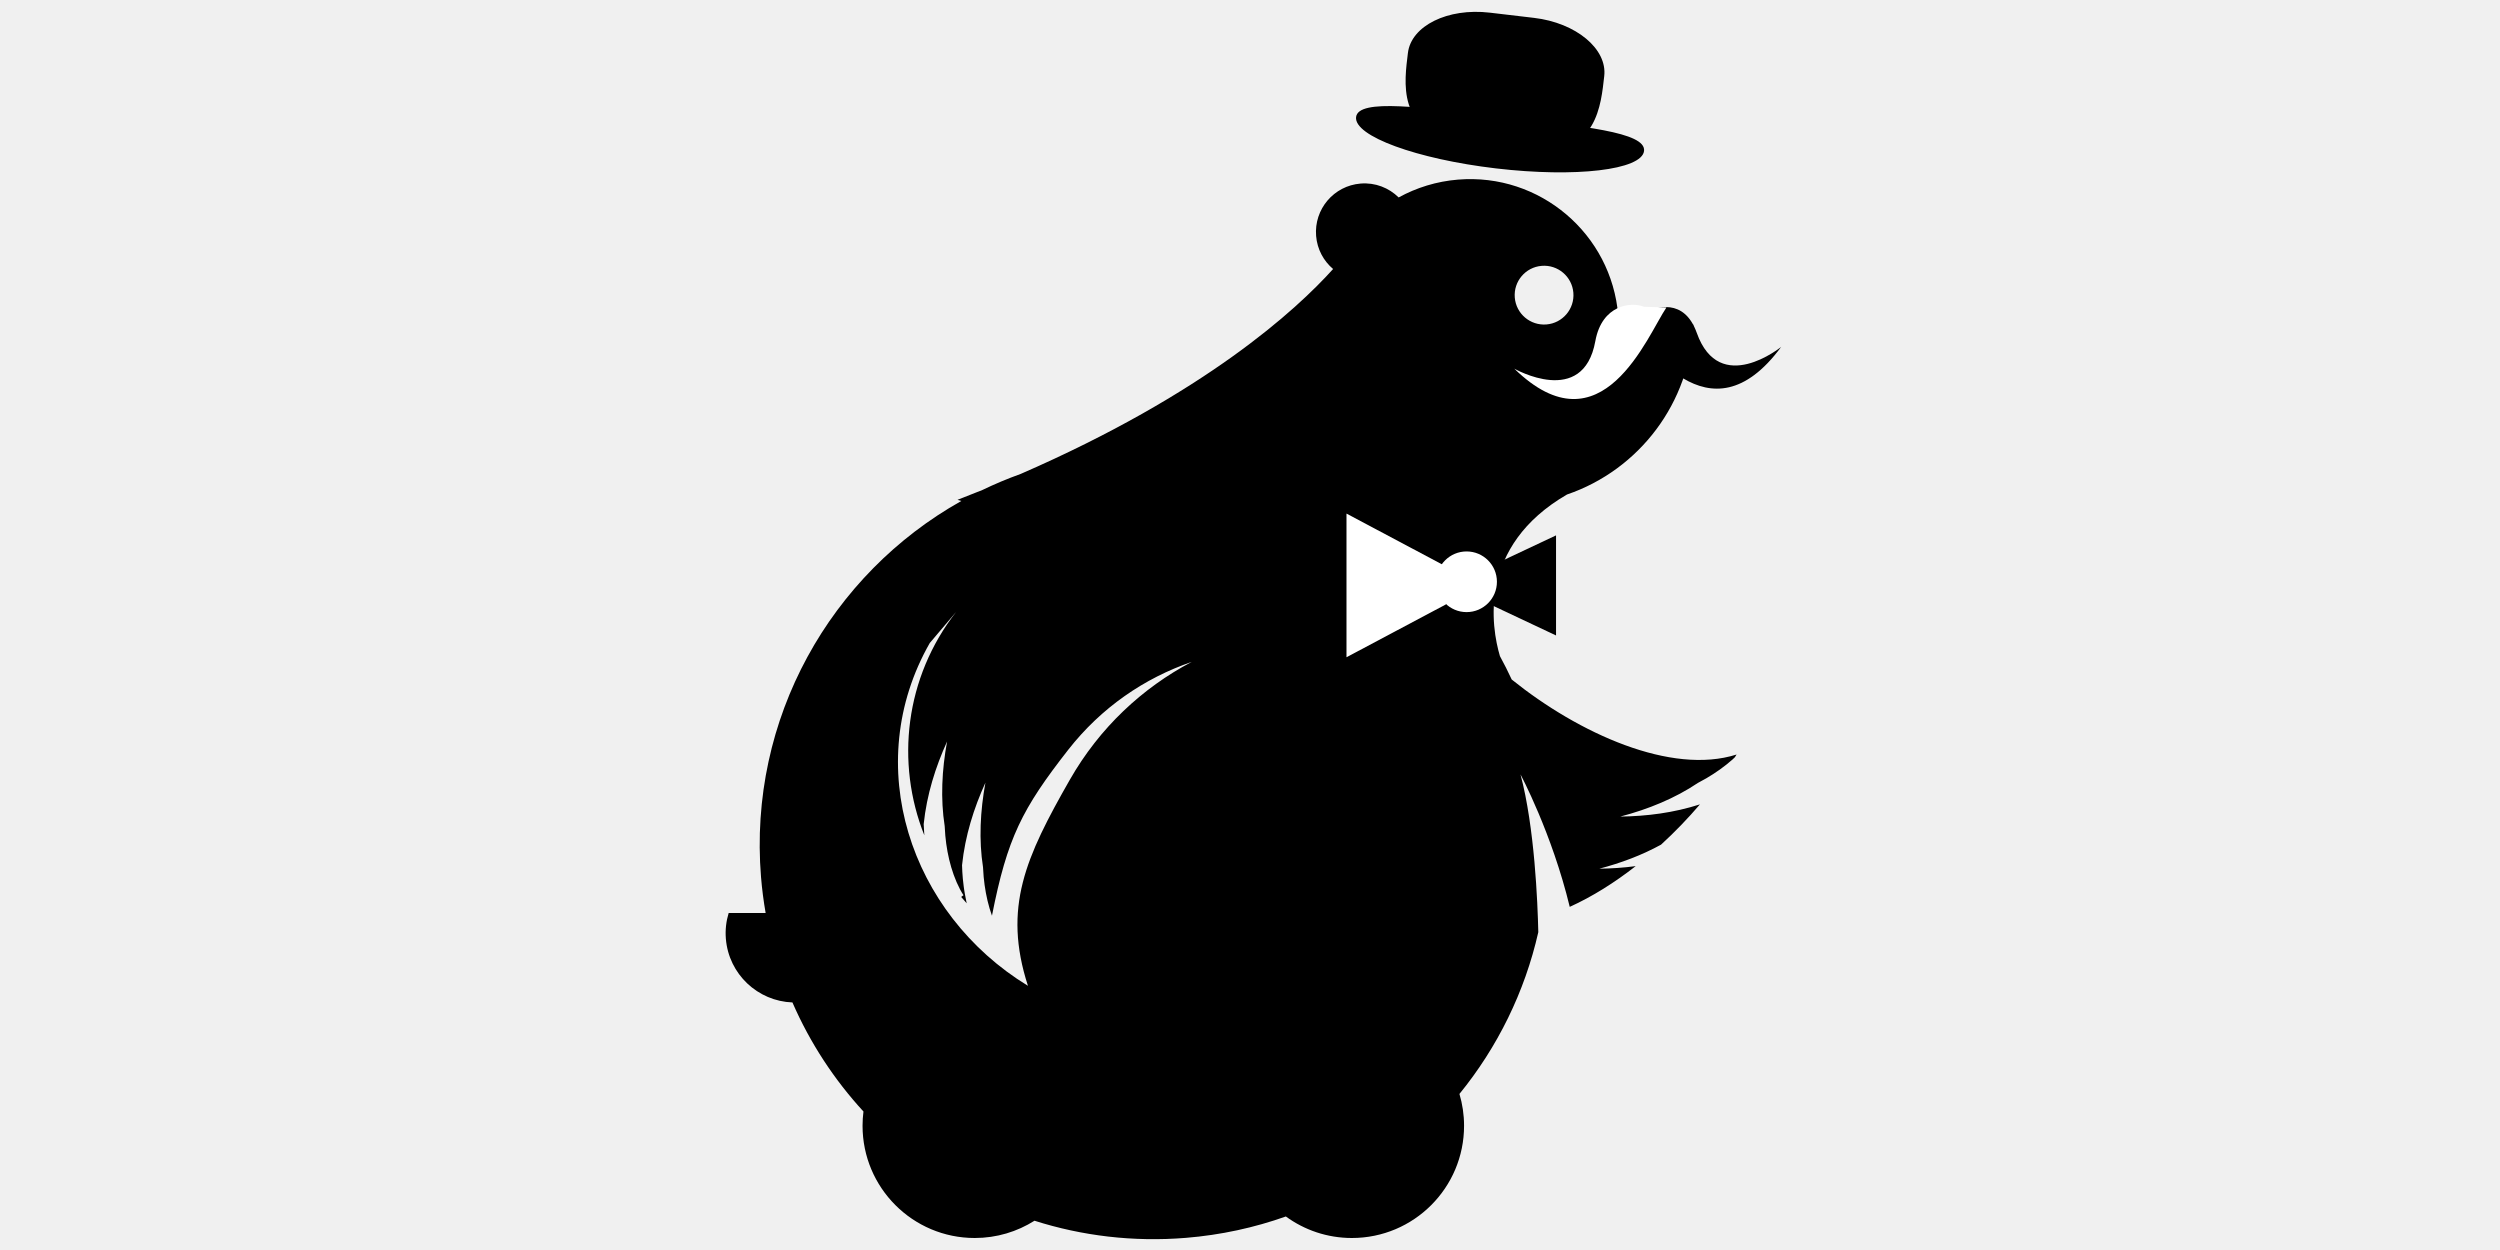
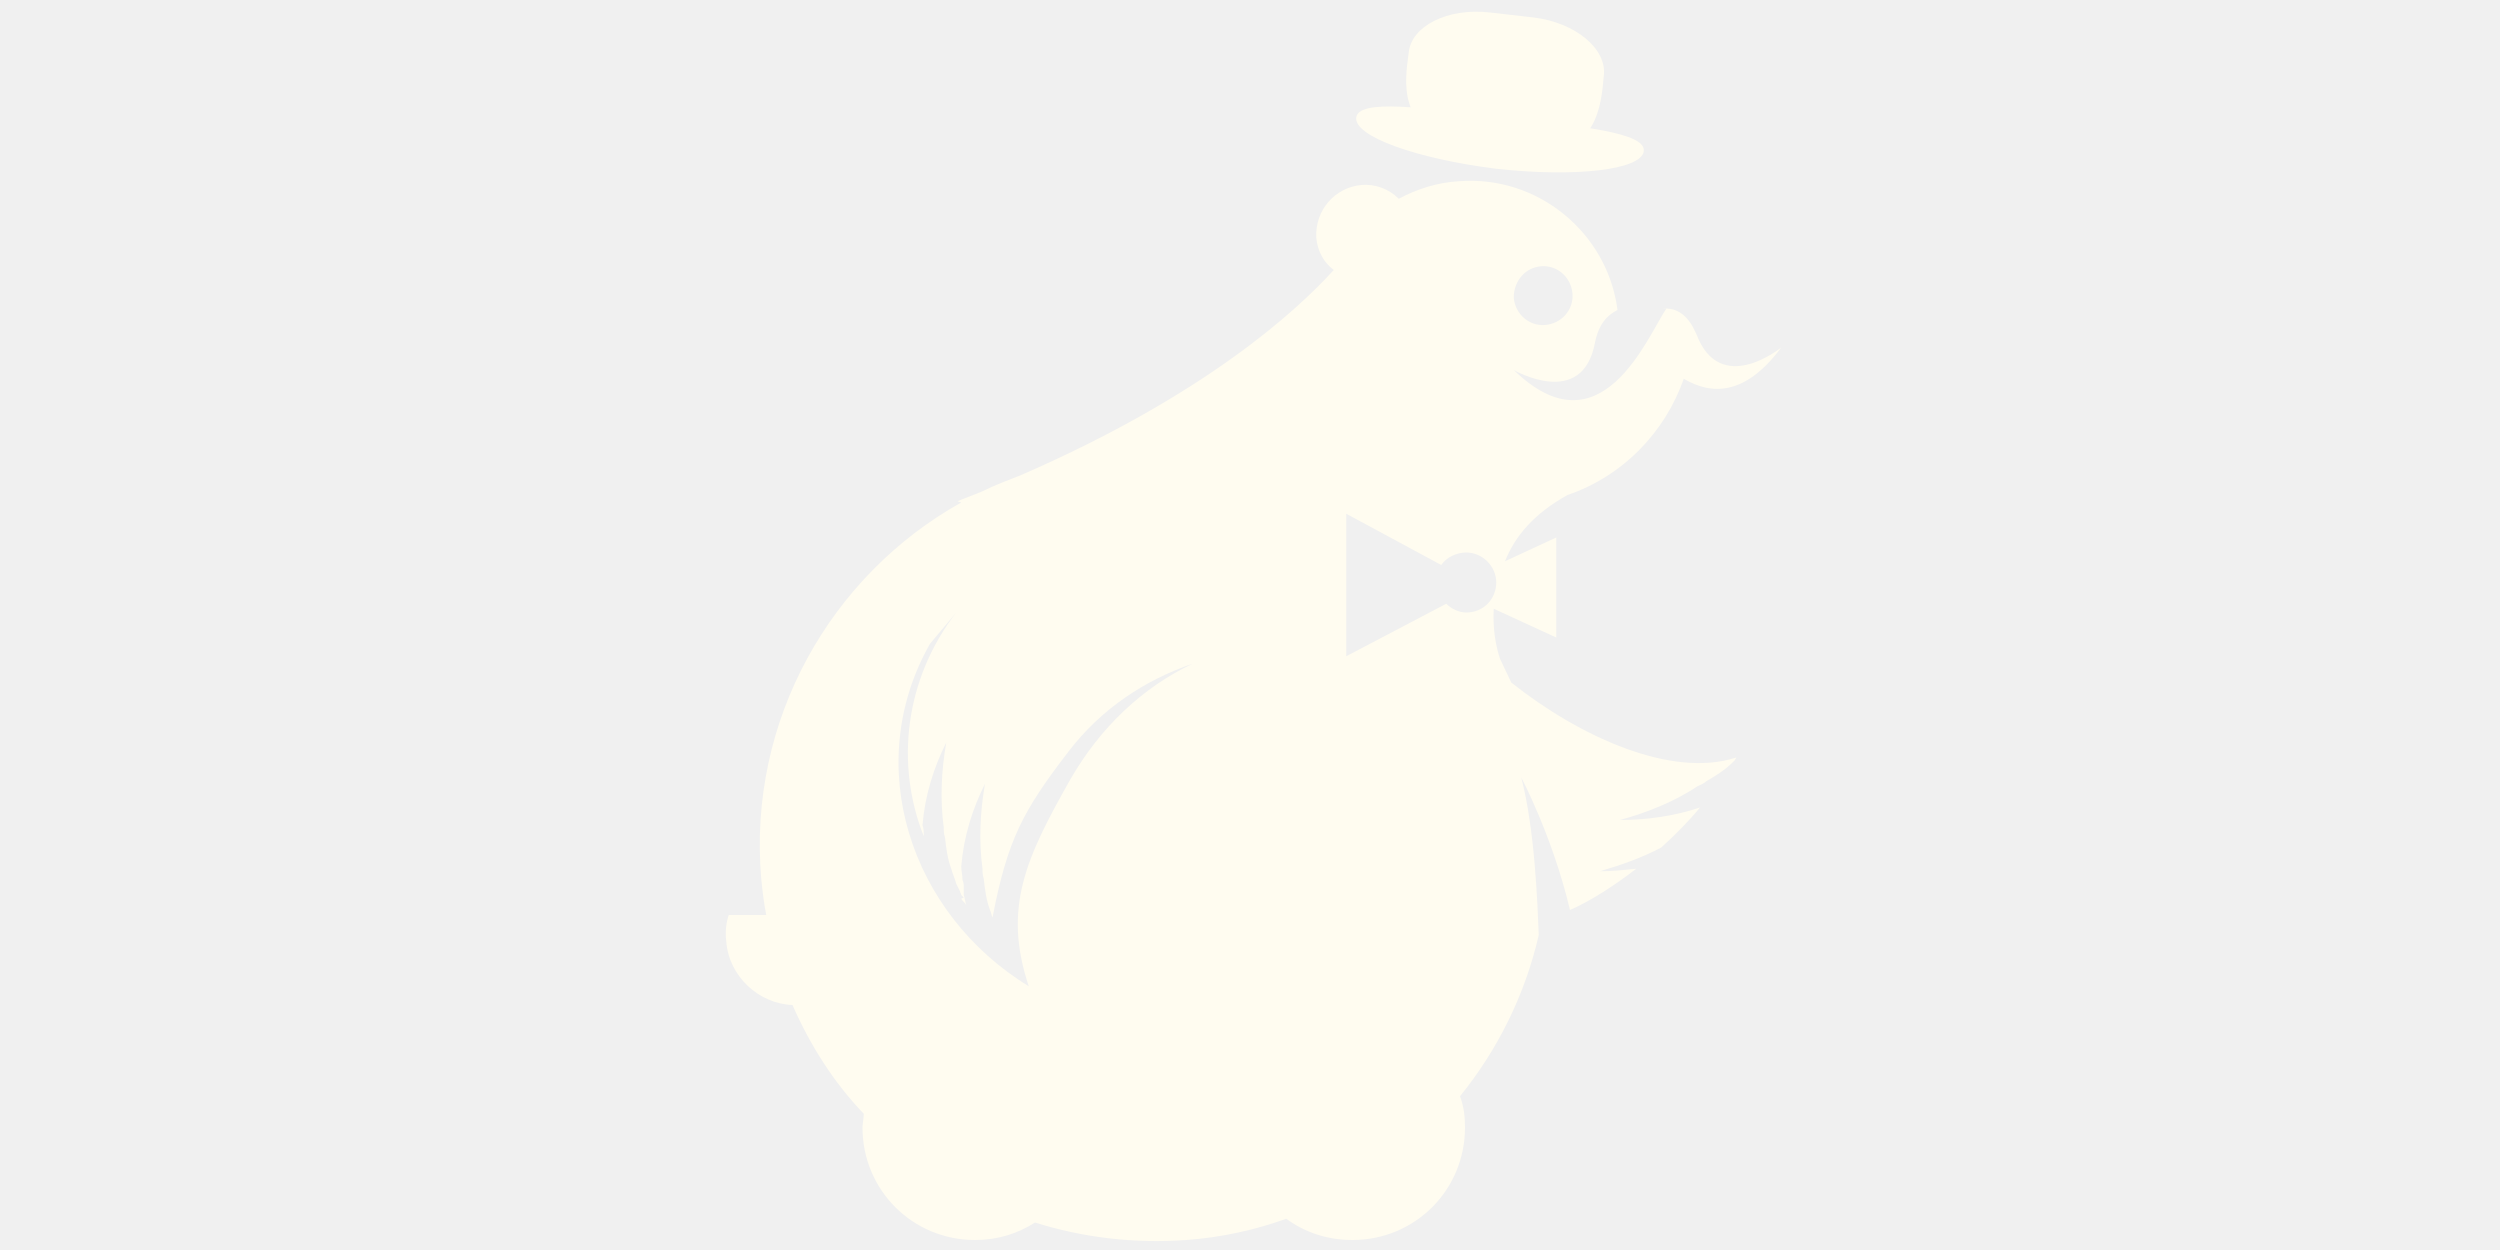
- <svg xmlns="http://www.w3.org/2000/svg" version="1.1" id="Layer_1" x="0px" y="0px" width="200px" height="100px" viewBox="0 0 200 100" enable-background="new 0 0 200 100" xml:space="preserve">
-   <path d="M120.936,54.36c-0.293-0.637-0.609-1.26-0.943-1.873c-0.683-2.319-1.781-8.778,5.366-12.926  c5.785-1.976,9.878-7.359,10.106-13.592l-5.969,0.488c0.008-0.4-0.004-0.802-0.037-1.208c-0.535-6.545-6.271-11.416-12.816-10.881  c-1.723,0.141-3.328,0.646-4.751,1.427c-0.778-0.768-1.871-1.207-3.046-1.11c-2.139,0.174-3.732,2.05-3.557,4.189  c0.086,1.07,0.6,2.004,1.359,2.647c-2.955,3.283-10.261,9.981-24.999,16.396c-1.049,0.376-2.069,0.805-3.061,1.284  c-0.65,0.262-1.311,0.524-1.987,0.785l0.304,0.093c-10.428,5.845-17.061,17.394-16.023,30.088c0.08,0.974,0.204,1.931,0.369,2.874  h-2.958c-0.197,0.648-0.283,1.344-0.224,2.063c0.232,2.833,2.553,4.99,5.325,5.091c1.41,3.237,3.342,6.179,5.683,8.726  c-0.047,0.373-0.073,0.754-0.073,1.141c0,4.959,4.018,8.978,8.975,8.978c1.758,0,3.397-0.508,4.781-1.382  c3.801,1.21,7.896,1.715,12.117,1.37c2.792-0.228,5.469-0.815,7.991-1.71c1.482,1.082,3.307,1.722,5.283,1.722  c4.957,0,8.974-4.019,8.974-8.978c0-0.885-0.13-1.74-0.369-2.547c3.034-3.725,5.223-8.143,6.308-12.943  c-0.053-2.397-0.297-8.391-1.423-12.617c0,0,2.514,4.696,3.938,10.594c1.821-0.825,3.605-1.953,5.277-3.259  c-0.973,0.128-1.946,0.194-2.912,0.205c1.738-0.454,3.417-1.087,4.94-1.923c1.118-1.023,2.165-2.113,3.112-3.223  c-2.109,0.678-4.261,0.951-6.373,0.977c2.237-0.586,4.381-1.461,6.214-2.695c0.229-0.119,0.455-0.243,0.677-0.373  c0.746-0.436,1.45-0.936,2.087-1.498c0.063-0.059,0.124-0.117,0.185-0.176c0.047-0.074,0.096-0.148,0.141-0.222  C133.707,62.024,126.308,58.685,120.936,54.36z M123.334,21.268c1.294-0.107,2.43,0.858,2.535,2.151  c0.105,1.295-0.857,2.431-2.152,2.537c-1.295,0.105-2.43-0.858-2.535-2.154C121.077,22.509,122.039,21.374,123.334,21.268z   M85.582,62.388c-3.525,6.178-5.375,10.206-3.347,16.477c-9.482-5.783-13.394-17.713-7.853-27.424l2.119-2.5  c-4.117,5.265-4.859,12.089-2.555,17.882c-0.024-0.298-0.042-0.596-0.051-0.894c0.244-2.356,0.944-4.563,1.871-6.608  c-0.417,2.272-0.532,4.585-0.191,6.77c0.01,0.258,0.027,0.515,0.051,0.771c0.079,0.859,0.233,1.709,0.474,2.525  c0.121,0.407,0.264,0.809,0.43,1.191c0.083,0.191,0.172,0.378,0.267,0.559c0.047,0.091,0.097,0.178,0.147,0.263l0.075,0.122  l0.062,0.093l-0.187,0.14c0.145,0.172,0.289,0.342,0.441,0.508c-0.059-0.265-0.111-0.531-0.155-0.798  c-0.017-0.099-0.032-0.194-0.047-0.292c-0.013-0.088-0.026-0.176-0.037-0.265c-0.026-0.2-0.05-0.401-0.069-0.604  c-0.033-0.36-0.054-0.723-0.064-1.086c0.244-2.355,0.943-4.563,1.871-6.607c-0.417,2.273-0.533,4.584-0.192,6.769  c0.011,0.258,0.027,0.516,0.051,0.771c0.08,0.86,0.234,1.71,0.474,2.525c0.058,0.196,0.122,0.392,0.19,0.581  c1.226-6.225,2.403-8.544,6.101-13.275c2.645-3.38,6.104-5.738,9.881-7.032C91.386,55.029,87.959,58.222,85.582,62.388z" />
-   <path d="M131.542,25.081c0.917-0.573,3.2-1.261,4.2,1.549c1.826,5.132,6.756,1.117,6.756,1.117  c-5.811,7.874-10.857-0.363-12.721-2.324" />
-   <path fill="#FFFFFF" d="M131.52,24.543c-1-0.417-3.363-0.186-3.894,2.75c-0.97,5.359-6.485,2.198-6.485,2.198  c7.012,6.827,10.652-2.66,12.176-4.896" />
-   <path d="M131.524,12.077c-0.18,1.52-5.481,2.144-11.842,1.396c-6.362-0.75-11.374-2.588-11.196-4.107  c0.18-1.517,5.32-0.769,11.682-0.02C126.529,10.094,131.703,10.559,131.524,12.077z" />
-   <path d="M128.338,6.093c0.258-2.18-2.258-4.269-5.615-4.663l-3.545-0.418c-3.359-0.395-6.289,1.052-6.546,3.233l0,0  c-0.257,2.18-0.985,6.426,4.303,7.047l5.584,0.656C127.803,12.571,128.084,8.272,128.338,6.093L128.338,6.093z" />
-   <polygon fill="#FFFFFF" points="115.678,48.349 107.719,52.58 107.719,41.087 115.678,45.317 " />
-   <polygon points="119.203,48.349 124.483,50.837 124.483,42.83 119.203,45.317 " />
-   <circle fill="#FFFFFF" cx="117.327" cy="46.542" r="2.427" />
+ <svg xmlns="http://www.w3.org/2000/svg" version="1.1" id="Layer_1" x="0px" y="0px" viewBox="0 0 200 100" style="enable-background:new 0 0 200 100;" xml:space="preserve">
+   <style type="text/css">
+ 	.st0{fill:#FFFCF0;}
+ </style>
+   <path class="st0" d="M131.5,12.1c-0.2,1.5-5.5,2.1-11.8,1.4c-6.4-0.8-11.4-2.6-11.2-4.1c0.2-1.5,5.3-0.8,11.7,0  C126.5,10.1,131.7,10.6,131.5,12.1z" />
+   <path class="st0" d="M128.3,6.1c0.3-2.2-2.3-4.3-5.6-4.7L119.2,1c-3.4-0.4-6.3,1.1-6.5,3.2l0,0c-0.3,2.2-1,6.4,4.3,7l5.6,0.7  C127.8,12.6,128.1,8.3,128.3,6.1L128.3,6.1z" />
+   <path class="st0" d="M125.4,39.6c4.4-1.5,7.8-5,9.3-9.3c2.2,1.3,4.9,1.4,7.8-2.5c0,0-4.9,4-6.8-1.1c-0.1-0.2-0.2-0.4-0.3-0.6  c0,0,0,0,0,0l0,0c-0.7-1.2-1.6-1.5-2.4-1.4l0.3,0c-1.5,2.2-5.2,11.7-12.2,4.9c0,0,5.5,3.2,6.5-2.2c0.3-1.5,1-2.2,1.8-2.6  c-0.8-6.2-6.4-10.8-12.7-10.3c-1.7,0.1-3.3,0.6-4.8,1.4c-0.8-0.8-1.9-1.2-3-1.1c-2.1,0.2-3.7,2-3.6,4.2c0.1,1.1,0.6,2,1.4,2.6  c-3,3.3-10.3,10-25,16.4c-1,0.4-2.1,0.8-3.1,1.3c-0.7,0.3-1.3,0.5-2,0.8l0.3,0.1c-10.4,5.8-17.1,17.4-16,30.1c0.1,1,0.2,1.9,0.4,2.9  h-3c-0.2,0.6-0.3,1.3-0.2,2.1c0.2,2.8,2.6,5,5.3,5.1c1.4,3.2,3.3,6.2,5.7,8.7c0,0.4-0.1,0.8-0.1,1.1c0,5,4,9,9,9  c1.8,0,3.4-0.5,4.8-1.4c3.8,1.2,7.9,1.7,12.1,1.4c2.8-0.2,5.5-0.8,8-1.7c1.5,1.1,3.3,1.7,5.3,1.7c5,0,9-4,9-9c0-0.9-0.1-1.7-0.4-2.5  c3-3.7,5.2-8.1,6.3-12.9c-0.1-2.4-0.3-8.4-1.4-12.6c0,0,2.5,4.7,3.9,10.6c1.8-0.8,3.6-2,5.3-3.3c-1,0.1-1.9,0.2-2.9,0.2  c1.7-0.5,3.4-1.1,4.9-1.9c1.1-1,2.2-2.1,3.1-3.2c-2.1,0.7-4.3,1-6.4,1c2.2-0.6,4.4-1.5,6.2-2.7c0.2-0.1,0.5-0.2,0.7-0.4  c0.7-0.4,1.5-0.9,2.1-1.5c0.1-0.1,0.1-0.1,0.2-0.2c0-0.1,0.1-0.1,0.1-0.2c-5.2,1.7-12.6-1.7-18-6c-0.3-0.6-0.6-1.3-0.9-1.9  c-0.3-0.9-0.6-2.3-0.5-4l5,2.3v-8l-4.1,1.9C121.2,42.9,122.7,41.1,125.4,39.6z M123.3,21.3c1.3-0.1,2.4,0.9,2.5,2.2  c0.1,1.3-0.9,2.4-2.2,2.5c-1.3,0.1-2.4-0.9-2.5-2.2C121.1,22.5,122,21.4,123.3,21.3z M85.6,62.4c-3.5,6.2-5.4,10.2-3.3,16.5  c-9.5-5.8-13.4-17.7-7.9-27.4l2.1-2.5c-4.1,5.3-4.9,12.1-2.6,17.9c0-0.3,0-0.6-0.1-0.9c0.2-2.4,0.9-4.6,1.9-6.6  c-0.4,2.3-0.5,4.6-0.2,6.8c0,0.3,0,0.5,0.1,0.8c0.1,0.9,0.2,1.7,0.5,2.5c0.1,0.4,0.3,0.8,0.4,1.2c0.1,0.2,0.2,0.4,0.3,0.6  c0,0.1,0.1,0.2,0.1,0.3l0.1,0.1l0.1,0.1l-0.2,0.1c0.1,0.2,0.3,0.3,0.4,0.5c-0.1-0.3-0.1-0.5-0.2-0.8c0-0.1,0-0.2,0-0.3  c0-0.1,0-0.2,0-0.3c0-0.2,0-0.4-0.1-0.6c0-0.4-0.1-0.7-0.1-1.1c0.2-2.4,0.9-4.6,1.9-6.6c-0.4,2.3-0.5,4.6-0.2,6.8  c0,0.3,0,0.5,0.1,0.8c0.1,0.9,0.2,1.7,0.5,2.5c0.1,0.2,0.1,0.4,0.2,0.6c1.2-6.2,2.4-8.5,6.1-13.3c2.6-3.4,6.1-5.7,9.9-7  C91.4,55,88,58.2,85.6,62.4z M117.3,49c-0.6,0-1.2-0.3-1.6-0.7v0l-8,4.2V41.1l7.6,4.1c0.4-0.6,1.2-1,2-1c1.3,0,2.4,1.1,2.4,2.4  S118.7,49,117.3,49z" />
</svg>
